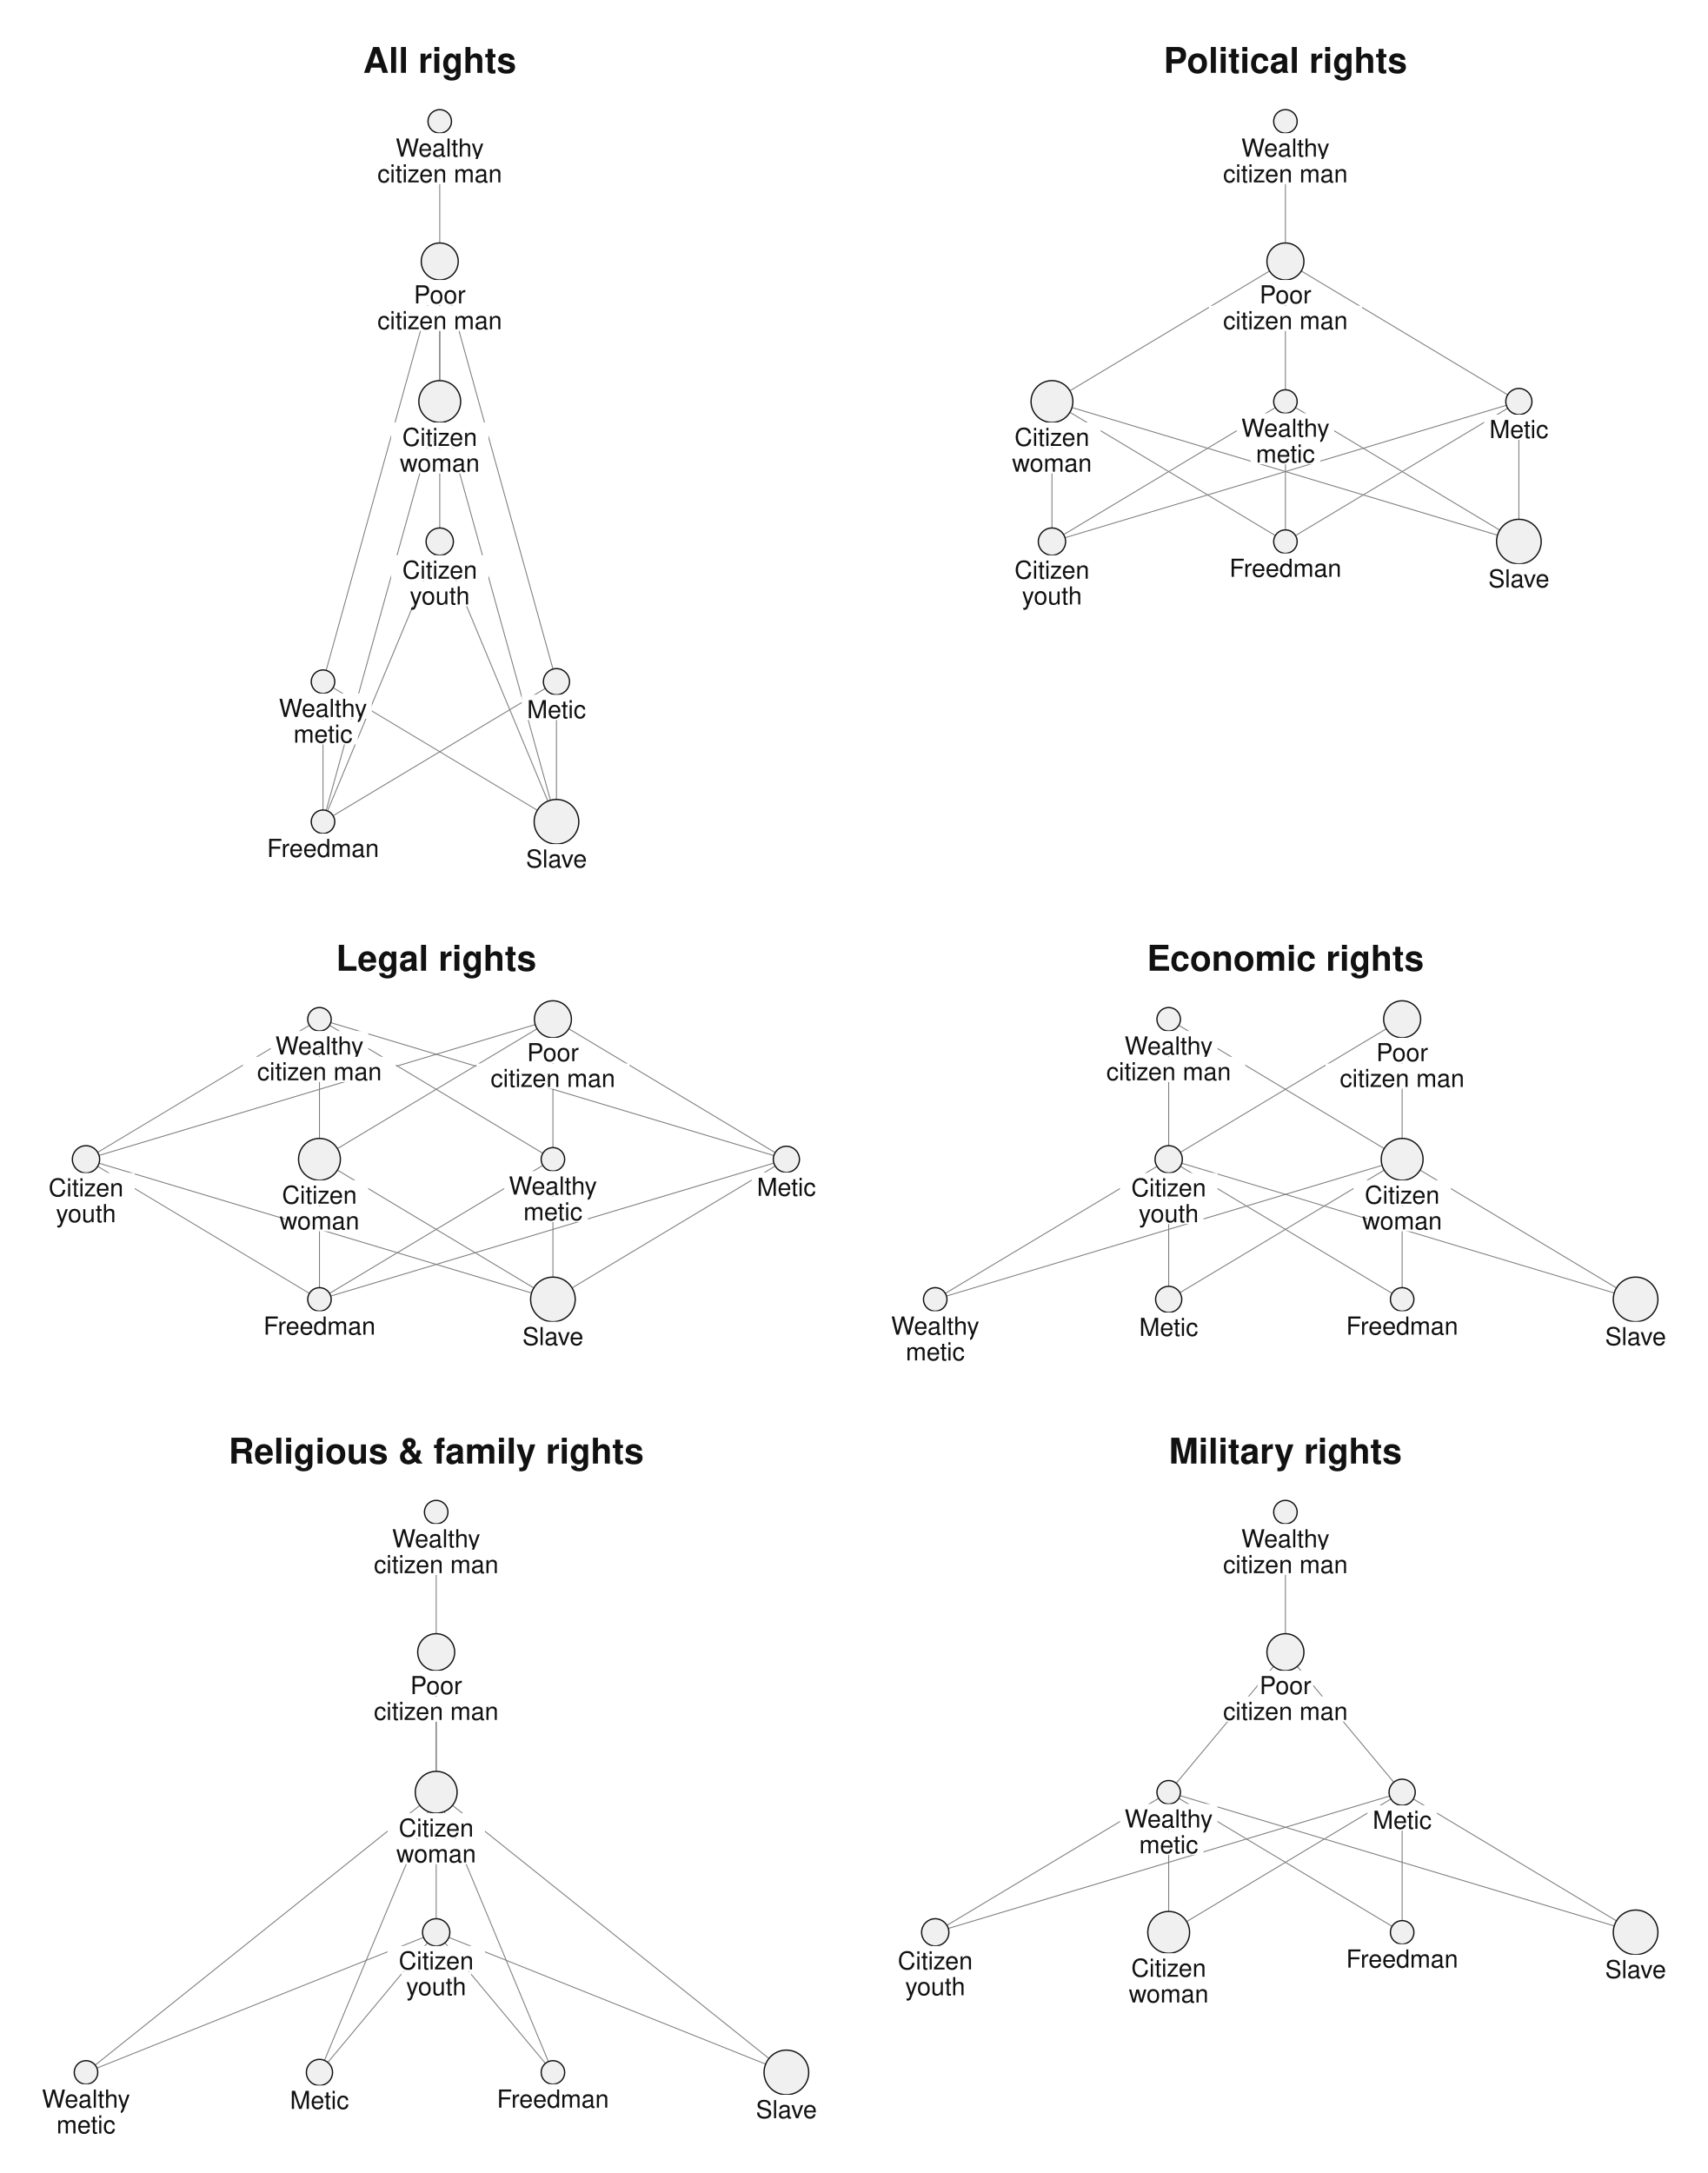
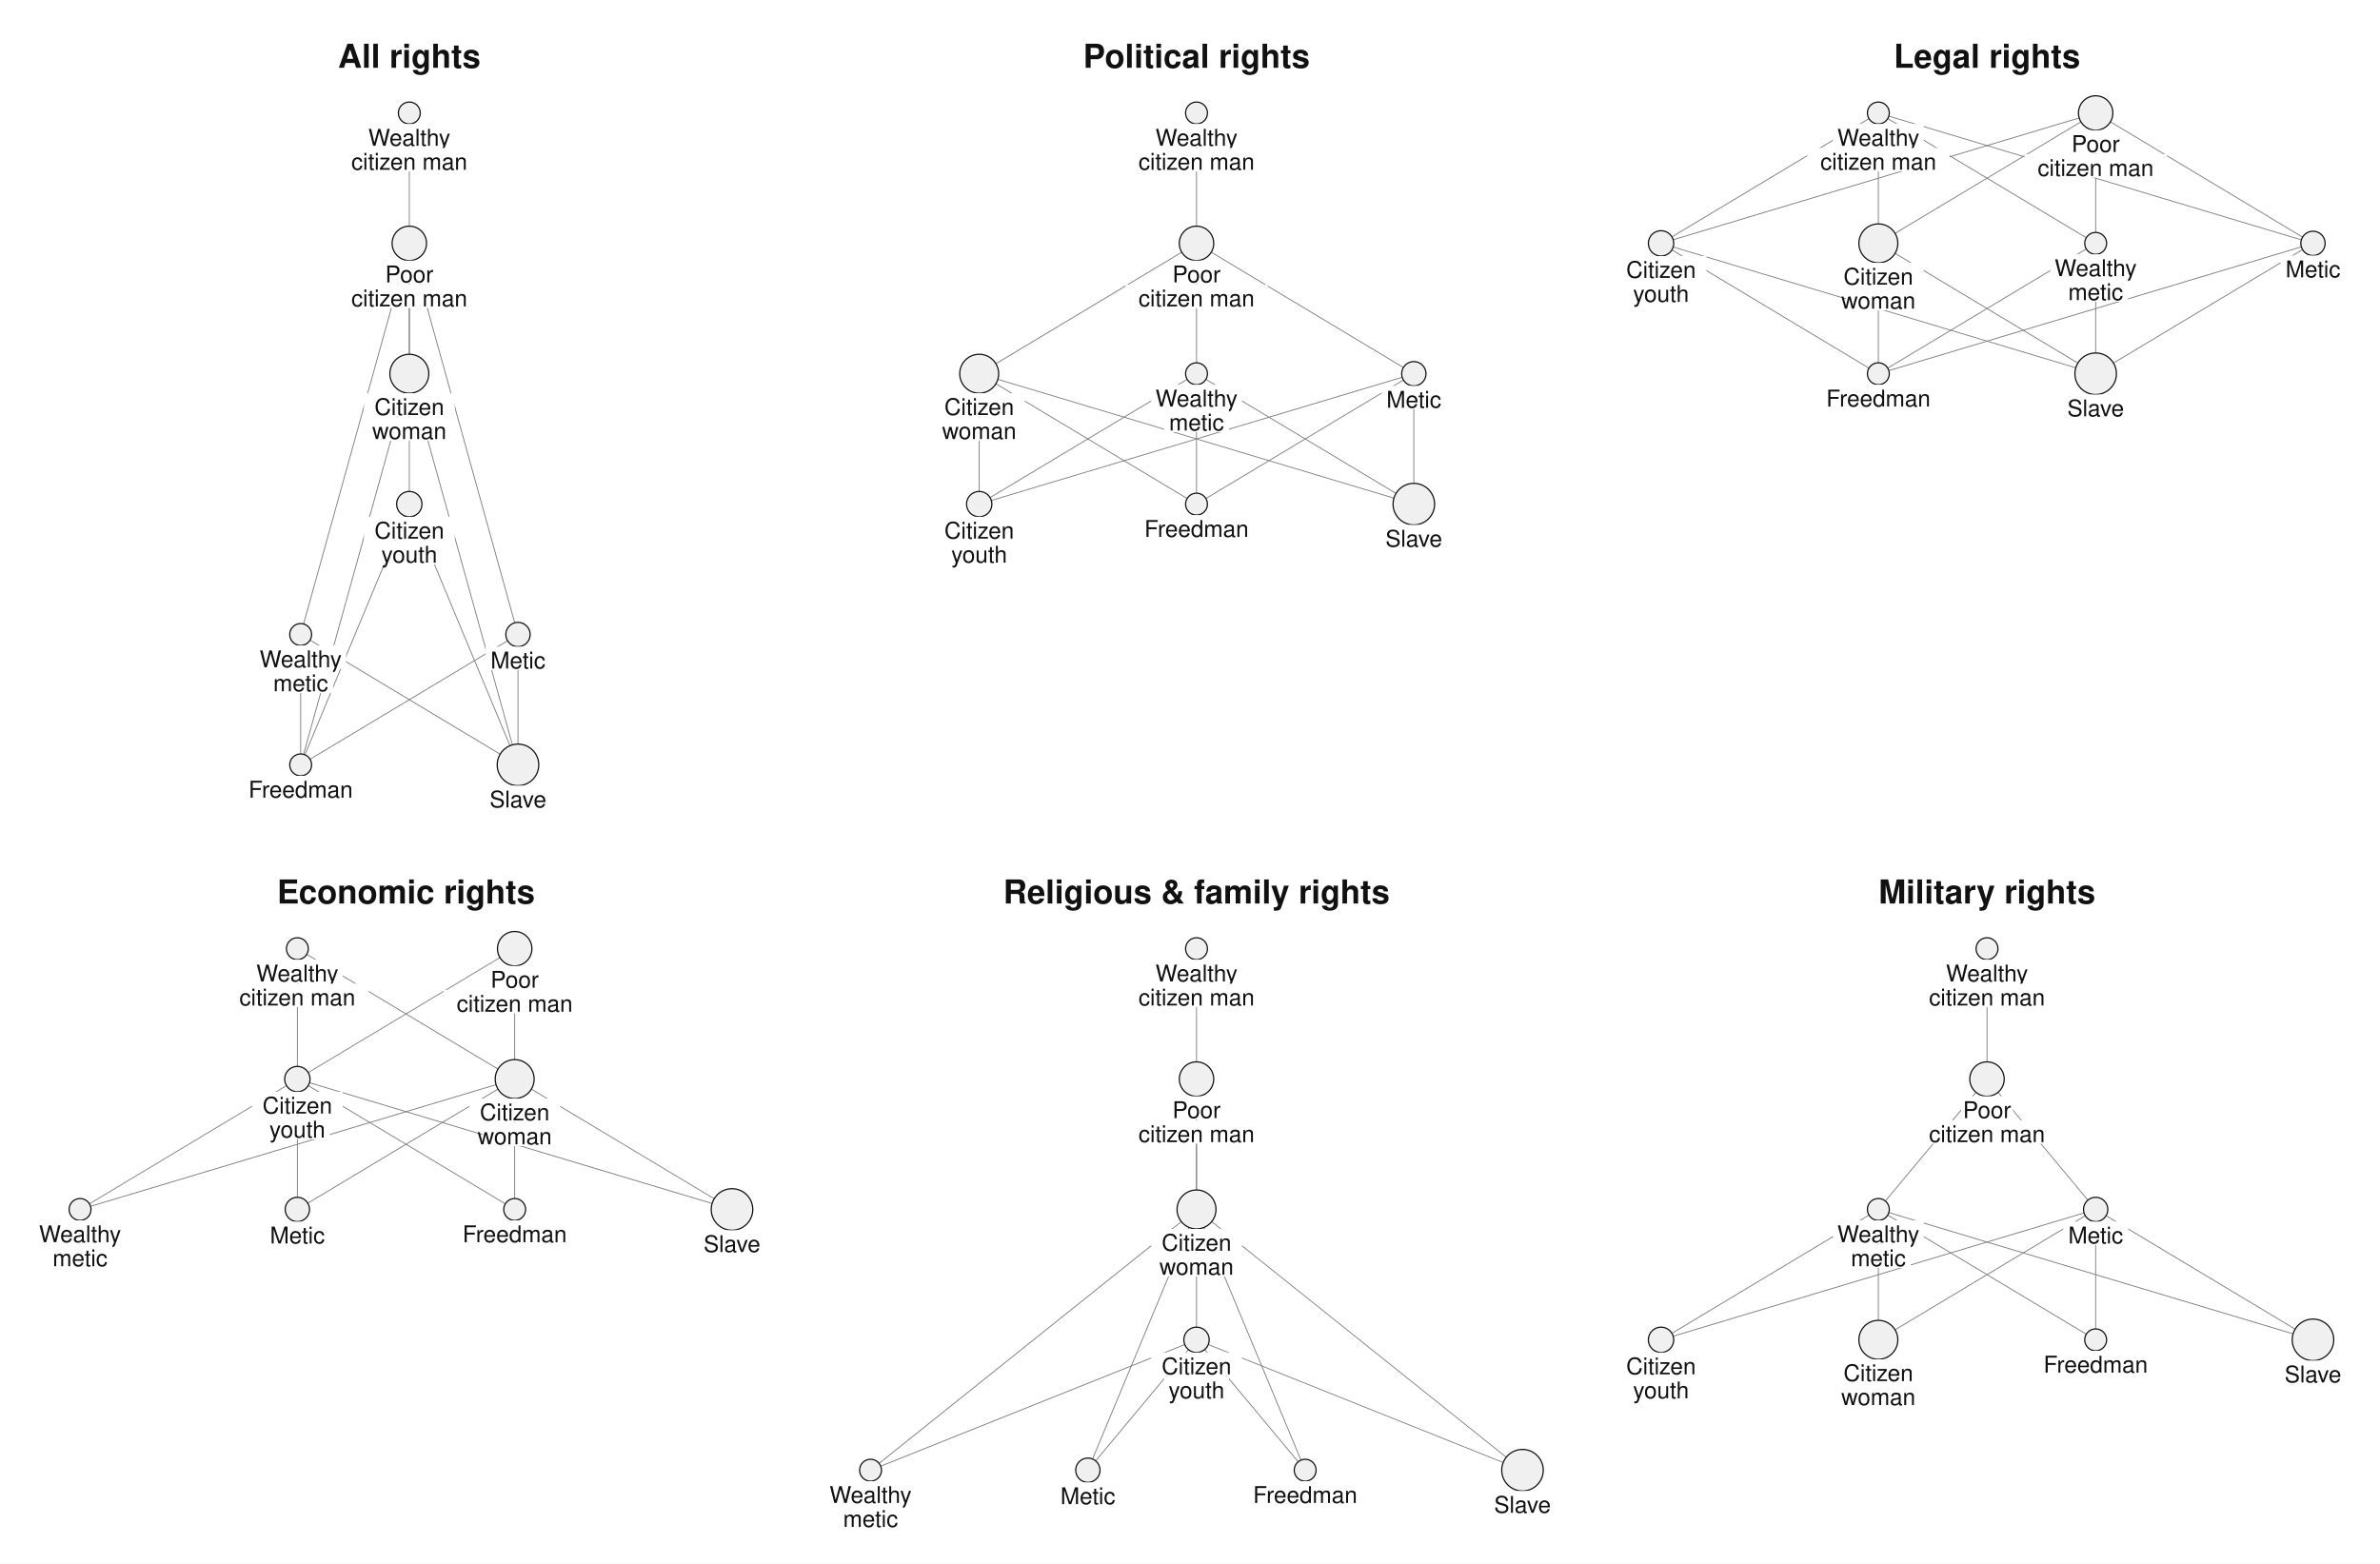
- <svg xmlns="http://www.w3.org/2000/svg" width="1829" height="2327" viewBox="0 0 1829 2327" font-family="Helvetica Neue, Helvetica, Arial, sans-serif" fill="#111111">
-   <rect x="0" y="0" width="1829" height="2327" fill="#fff" />
+ <svg xmlns="http://www.w3.org/2000/svg" width="2738" height="1799" viewBox="0 0 2738 1799" font-family="Helvetica Neue, Helvetica, Arial, sans-serif" fill="#111111">
+   <rect x="0" y="0" width="2738" height="1799" fill="#fff" />
  <g transform="translate(345.9 -10.0)">
    <text x="125.0" y="88" font-size="38.0" font-weight="700" text-anchor="middle">All rights</text>
    <line x1="125.0" y1="140.0" x2="125.0" y2="290.0" stroke="#7d7d7d" stroke-width="1" />
    <line x1="125.0" y1="290.0" x2="125.0" y2="590.0" stroke="#7d7d7d" stroke-width="1" />
    <line x1="125.0" y1="290.0" x2="125.0" y2="440.0" stroke="#7d7d7d" stroke-width="1" />
    <line x1="125.0" y1="290.0" x2="0.0" y2="740.0" stroke="#7d7d7d" stroke-width="1" />
    <line x1="125.0" y1="290.0" x2="250.0" y2="740.0" stroke="#7d7d7d" stroke-width="1" />
    <line x1="125.0" y1="590.0" x2="0.0" y2="890.0" stroke="#7d7d7d" stroke-width="1" />
    <line x1="125.0" y1="440.0" x2="0.0" y2="890.0" stroke="#7d7d7d" stroke-width="1" />
    <line x1="0.0" y1="740.0" x2="0.0" y2="890.0" stroke="#7d7d7d" stroke-width="1" />
    <line x1="250.0" y1="740.0" x2="0.0" y2="890.0" stroke="#7d7d7d" stroke-width="1" />
    <line x1="125.0" y1="590.0" x2="250.0" y2="890.0" stroke="#7d7d7d" stroke-width="1" />
    <line x1="125.0" y1="440.0" x2="250.0" y2="890.0" stroke="#7d7d7d" stroke-width="1" />
    <line x1="0.0" y1="740.0" x2="250.0" y2="890.0" stroke="#7d7d7d" stroke-width="1" />
    <line x1="250.0" y1="740.0" x2="250.0" y2="890.0" stroke="#7d7d7d" stroke-width="1" />
    <circle cx="125.0" cy="140.0" r="12.6" fill="#f0f0f0" stroke="#111111" stroke-width="1.4" />
    <rect x="72.9" y="152.6" width="104.3" height="27" fill="#fff" />
    <text x="125.0" y="177.7" font-size="26.6" text-anchor="middle">Wealthy</text>
    <rect x="43.1" y="180.2" width="163.9" height="27" fill="#fff" />
    <text x="125.0" y="205.3" font-size="26.6" text-anchor="middle">citizen man</text>
    <circle cx="125.0" cy="290.0" r="19.8" fill="#f0f0f0" stroke="#111111" stroke-width="1.4" />
    <rect x="95.2" y="309.8" width="59.6" height="27" fill="#fff" />
    <text x="125.0" y="334.9" font-size="26.6" text-anchor="middle">Poor</text>
    <rect x="43.1" y="337.4" width="163.9" height="27" fill="#fff" />
    <text x="125.0" y="362.5" font-size="26.6" text-anchor="middle">citizen man</text>
    <circle cx="125.0" cy="590.0" r="14.6" fill="#f0f0f0" stroke="#111111" stroke-width="1.4" />
    <rect x="72.9" y="604.6" width="104.3" height="27" fill="#fff" />
    <text x="125.0" y="629.7" font-size="26.6" text-anchor="middle">Citizen</text>
    <rect x="87.8" y="632.2" width="74.5" height="27" fill="#fff" />
    <text x="125.0" y="657.3" font-size="26.6" text-anchor="middle">youth</text>
    <circle cx="125.0" cy="440.0" r="22.4" fill="#f0f0f0" stroke="#111111" stroke-width="1.4" />
    <rect x="72.9" y="462.4" width="104.3" height="27" fill="#fff" />
    <text x="125.0" y="487.5" font-size="26.6" text-anchor="middle">Citizen</text>
    <rect x="87.8" y="490.0" width="74.5" height="27" fill="#fff" />
    <text x="125.0" y="515.1" font-size="26.6" text-anchor="middle">woman</text>
    <circle cx="0.0" cy="740.0" r="12.6" fill="#f0f0f0" stroke="#111111" stroke-width="1.4" />
    <rect x="-52.1" y="752.6" width="104.3" height="27" fill="#fff" />
    <text x="0.0" y="777.7" font-size="26.6" text-anchor="middle">Wealthy</text>
    <rect x="-37.2" y="780.2" width="74.5" height="27" fill="#fff" />
    <text x="0.0" y="805.3" font-size="26.6" text-anchor="middle">metic</text>
    <circle cx="250.0" cy="740.0" r="14.0" fill="#f0f0f0" stroke="#111111" stroke-width="1.4" />
    <rect x="212.8" y="754.0" width="74.5" height="27" fill="#fff" />
    <text x="250.0" y="779.1" font-size="26.6" text-anchor="middle">Metic</text>
    <circle cx="0.0" cy="890.0" r="12.6" fill="#f0f0f0" stroke="#111111" stroke-width="1.4" />
    <rect x="-59.6" y="902.6" width="119.2" height="27" fill="#fff" />
    <text x="0.0" y="927.7" font-size="26.6" text-anchor="middle">Freedman</text>
    <circle cx="250.0" cy="890.0" r="23.9" fill="#f0f0f0" stroke="#111111" stroke-width="1.4" />
    <rect x="212.8" y="913.9" width="74.5" height="27" fill="#fff" />
    <text x="250.0" y="939.0" font-size="26.6" text-anchor="middle">Slave</text>
  </g>
  <g transform="translate(1126.5 -10.0)">
    <text x="250.0" y="88" font-size="38.0" font-weight="700" text-anchor="middle">Political rights</text>
    <line x1="250.0" y1="140.0" x2="250.0" y2="290.0" stroke="#7d7d7d" stroke-width="1" />
    <line x1="0.0" y1="440.0" x2="0.0" y2="590.0" stroke="#7d7d7d" stroke-width="1" />
    <line x1="250.0" y1="440.0" x2="0.0" y2="590.0" stroke="#7d7d7d" stroke-width="1" />
    <line x1="500.0" y1="440.0" x2="0.0" y2="590.0" stroke="#7d7d7d" stroke-width="1" />
    <line x1="250.0" y1="290.0" x2="0.0" y2="440.0" stroke="#7d7d7d" stroke-width="1" />
    <line x1="250.0" y1="290.0" x2="250.0" y2="440.0" stroke="#7d7d7d" stroke-width="1" />
    <line x1="250.0" y1="290.0" x2="500.0" y2="440.0" stroke="#7d7d7d" stroke-width="1" />
    <line x1="0.0" y1="440.0" x2="250.0" y2="590.0" stroke="#7d7d7d" stroke-width="1" />
    <line x1="250.0" y1="440.0" x2="250.0" y2="590.0" stroke="#7d7d7d" stroke-width="1" />
    <line x1="500.0" y1="440.0" x2="250.0" y2="590.0" stroke="#7d7d7d" stroke-width="1" />
    <line x1="0.0" y1="440.0" x2="500.0" y2="590.0" stroke="#7d7d7d" stroke-width="1" />
    <line x1="250.0" y1="440.0" x2="500.0" y2="590.0" stroke="#7d7d7d" stroke-width="1" />
    <line x1="500.0" y1="440.0" x2="500.0" y2="590.0" stroke="#7d7d7d" stroke-width="1" />
    <circle cx="250.0" cy="140.0" r="12.6" fill="#f0f0f0" stroke="#111111" stroke-width="1.4" />
    <rect x="197.9" y="152.6" width="104.3" height="27" fill="#fff" />
    <text x="250.0" y="177.7" font-size="26.6" text-anchor="middle">Wealthy</text>
    <rect x="168.1" y="180.2" width="163.9" height="27" fill="#fff" />
    <text x="250.0" y="205.3" font-size="26.6" text-anchor="middle">citizen man</text>
    <circle cx="250.0" cy="290.0" r="19.8" fill="#f0f0f0" stroke="#111111" stroke-width="1.4" />
    <rect x="220.2" y="309.8" width="59.6" height="27" fill="#fff" />
    <text x="250.0" y="334.9" font-size="26.6" text-anchor="middle">Poor</text>
    <rect x="168.1" y="337.4" width="163.9" height="27" fill="#fff" />
    <text x="250.0" y="362.5" font-size="26.6" text-anchor="middle">citizen man</text>
    <circle cx="0.0" cy="590.0" r="14.6" fill="#f0f0f0" stroke="#111111" stroke-width="1.4" />
    <rect x="-52.1" y="604.6" width="104.3" height="27" fill="#fff" />
    <text x="0.0" y="629.7" font-size="26.6" text-anchor="middle">Citizen</text>
    <rect x="-37.2" y="632.2" width="74.5" height="27" fill="#fff" />
    <text x="0.0" y="657.3" font-size="26.6" text-anchor="middle">youth</text>
    <circle cx="0.0" cy="440.0" r="22.4" fill="#f0f0f0" stroke="#111111" stroke-width="1.4" />
    <rect x="-52.1" y="462.4" width="104.3" height="27" fill="#fff" />
    <text x="0.0" y="487.5" font-size="26.6" text-anchor="middle">Citizen</text>
    <rect x="-37.2" y="490.0" width="74.5" height="27" fill="#fff" />
    <text x="0.0" y="515.1" font-size="26.6" text-anchor="middle">woman</text>
    <circle cx="250.0" cy="440.0" r="12.6" fill="#f0f0f0" stroke="#111111" stroke-width="1.4" />
    <rect x="197.9" y="452.6" width="104.3" height="27" fill="#fff" />
    <text x="250.0" y="477.7" font-size="26.6" text-anchor="middle">Wealthy</text>
    <rect x="212.8" y="480.2" width="74.5" height="27" fill="#fff" />
    <text x="250.0" y="505.3" font-size="26.6" text-anchor="middle">metic</text>
    <circle cx="500.0" cy="440.0" r="14.0" fill="#f0f0f0" stroke="#111111" stroke-width="1.4" />
    <rect x="462.8" y="454.0" width="74.5" height="27" fill="#fff" />
    <text x="500.0" y="479.1" font-size="26.6" text-anchor="middle">Metic</text>
    <circle cx="250.0" cy="590.0" r="12.6" fill="#f0f0f0" stroke="#111111" stroke-width="1.4" />
    <rect x="190.4" y="602.6" width="119.2" height="27" fill="#fff" />
    <text x="250.0" y="627.7" font-size="26.6" text-anchor="middle">Freedman</text>
    <circle cx="500.0" cy="590.0" r="23.9" fill="#f0f0f0" stroke="#111111" stroke-width="1.4" />
    <rect x="462.8" y="613.9" width="74.5" height="27" fill="#fff" />
    <text x="500.0" y="639.0" font-size="26.6" text-anchor="middle">Slave</text>
  </g>
-   <g transform="translate(92.1 951.5)">
+   <g transform="translate(1910.9 -10.0)">
    <text x="375.0" y="88" font-size="38.0" font-weight="700" text-anchor="middle">Legal rights</text>
    <line x1="250.0" y1="140.0" x2="0.0" y2="290.0" stroke="#7d7d7d" stroke-width="1" />
    <line x1="500.0" y1="140.0" x2="0.0" y2="290.0" stroke="#7d7d7d" stroke-width="1" />
    <line x1="250.0" y1="140.0" x2="250.0" y2="290.0" stroke="#7d7d7d" stroke-width="1" />
    <line x1="500.0" y1="140.0" x2="250.0" y2="290.0" stroke="#7d7d7d" stroke-width="1" />
    <line x1="250.0" y1="140.0" x2="500.0" y2="290.0" stroke="#7d7d7d" stroke-width="1" />
    <line x1="500.0" y1="140.0" x2="500.0" y2="290.0" stroke="#7d7d7d" stroke-width="1" />
    <line x1="250.0" y1="140.0" x2="750.0" y2="290.0" stroke="#7d7d7d" stroke-width="1" />
    <line x1="500.0" y1="140.0" x2="750.0" y2="290.0" stroke="#7d7d7d" stroke-width="1" />
    <line x1="0.0" y1="290.0" x2="250.0" y2="440.0" stroke="#7d7d7d" stroke-width="1" />
    <line x1="250.0" y1="290.0" x2="250.0" y2="440.0" stroke="#7d7d7d" stroke-width="1" />
    <line x1="500.0" y1="290.0" x2="250.0" y2="440.0" stroke="#7d7d7d" stroke-width="1" />
    <line x1="750.0" y1="290.0" x2="250.0" y2="440.0" stroke="#7d7d7d" stroke-width="1" />
    <line x1="0.0" y1="290.0" x2="500.0" y2="440.0" stroke="#7d7d7d" stroke-width="1" />
    <line x1="250.0" y1="290.0" x2="500.0" y2="440.0" stroke="#7d7d7d" stroke-width="1" />
    <line x1="500.0" y1="290.0" x2="500.0" y2="440.0" stroke="#7d7d7d" stroke-width="1" />
    <line x1="750.0" y1="290.0" x2="500.0" y2="440.0" stroke="#7d7d7d" stroke-width="1" />
    <circle cx="250.0" cy="140.0" r="12.6" fill="#f0f0f0" stroke="#111111" stroke-width="1.4" />
    <rect x="197.9" y="152.6" width="104.3" height="27" fill="#fff" />
    <text x="250.0" y="177.7" font-size="26.6" text-anchor="middle">Wealthy</text>
    <rect x="168.1" y="180.2" width="163.9" height="27" fill="#fff" />
    <text x="250.0" y="205.3" font-size="26.6" text-anchor="middle">citizen man</text>
    <circle cx="500.0" cy="140.0" r="19.8" fill="#f0f0f0" stroke="#111111" stroke-width="1.4" />
    <rect x="470.2" y="159.8" width="59.6" height="27" fill="#fff" />
    <text x="500.0" y="184.9" font-size="26.6" text-anchor="middle">Poor</text>
    <rect x="418.1" y="187.4" width="163.9" height="27" fill="#fff" />
    <text x="500.0" y="212.5" font-size="26.6" text-anchor="middle">citizen man</text>
    <circle cx="0.0" cy="290.0" r="14.6" fill="#f0f0f0" stroke="#111111" stroke-width="1.4" />
    <rect x="-52.1" y="304.6" width="104.3" height="27" fill="#fff" />
    <text x="0.0" y="329.7" font-size="26.6" text-anchor="middle">Citizen</text>
    <rect x="-37.2" y="332.2" width="74.5" height="27" fill="#fff" />
    <text x="0.0" y="357.3" font-size="26.6" text-anchor="middle">youth</text>
    <circle cx="250.0" cy="290.0" r="22.4" fill="#f0f0f0" stroke="#111111" stroke-width="1.4" />
    <rect x="197.9" y="312.4" width="104.3" height="27" fill="#fff" />
    <text x="250.0" y="337.5" font-size="26.6" text-anchor="middle">Citizen</text>
    <rect x="212.8" y="340.0" width="74.5" height="27" fill="#fff" />
    <text x="250.0" y="365.1" font-size="26.6" text-anchor="middle">woman</text>
    <circle cx="500.0" cy="290.0" r="12.6" fill="#f0f0f0" stroke="#111111" stroke-width="1.4" />
    <rect x="447.9" y="302.6" width="104.3" height="27" fill="#fff" />
    <text x="500.0" y="327.7" font-size="26.6" text-anchor="middle">Wealthy</text>
    <rect x="462.8" y="330.2" width="74.5" height="27" fill="#fff" />
    <text x="500.0" y="355.3" font-size="26.6" text-anchor="middle">metic</text>
    <circle cx="750.0" cy="290.0" r="14.0" fill="#f0f0f0" stroke="#111111" stroke-width="1.4" />
    <rect x="712.8" y="304.0" width="74.5" height="27" fill="#fff" />
    <text x="750.0" y="329.1" font-size="26.6" text-anchor="middle">Metic</text>
    <circle cx="250.0" cy="440.0" r="12.6" fill="#f0f0f0" stroke="#111111" stroke-width="1.4" />
    <rect x="190.4" y="452.6" width="119.2" height="27" fill="#fff" />
    <text x="250.0" y="477.7" font-size="26.6" text-anchor="middle">Freedman</text>
    <circle cx="500.0" cy="440.0" r="23.9" fill="#f0f0f0" stroke="#111111" stroke-width="1.4" />
    <rect x="462.8" y="463.9" width="74.5" height="27" fill="#fff" />
    <text x="500.0" y="489.0" font-size="26.6" text-anchor="middle">Slave</text>
  </g>
-   <g transform="translate(1001.5 951.5)">
+   <g transform="translate(92.1 951.5)">
    <text x="375.0" y="88" font-size="38.0" font-weight="700" text-anchor="middle">Economic rights</text>
    <line x1="250.0" y1="140.0" x2="250.0" y2="290.0" stroke="#7d7d7d" stroke-width="1" />
    <line x1="500.0" y1="140.0" x2="250.0" y2="290.0" stroke="#7d7d7d" stroke-width="1" />
    <line x1="250.0" y1="140.0" x2="500.0" y2="290.0" stroke="#7d7d7d" stroke-width="1" />
    <line x1="500.0" y1="140.0" x2="500.0" y2="290.0" stroke="#7d7d7d" stroke-width="1" />
    <line x1="250.0" y1="290.0" x2="0.0" y2="440.0" stroke="#7d7d7d" stroke-width="1" />
    <line x1="500.0" y1="290.0" x2="0.0" y2="440.0" stroke="#7d7d7d" stroke-width="1" />
    <line x1="250.0" y1="290.0" x2="250.0" y2="440.0" stroke="#7d7d7d" stroke-width="1" />
    <line x1="500.0" y1="290.0" x2="250.0" y2="440.0" stroke="#7d7d7d" stroke-width="1" />
    <line x1="250.0" y1="290.0" x2="500.0" y2="440.0" stroke="#7d7d7d" stroke-width="1" />
    <line x1="500.0" y1="290.0" x2="500.0" y2="440.0" stroke="#7d7d7d" stroke-width="1" />
    <line x1="250.0" y1="290.0" x2="750.0" y2="440.0" stroke="#7d7d7d" stroke-width="1" />
    <line x1="500.0" y1="290.0" x2="750.0" y2="440.0" stroke="#7d7d7d" stroke-width="1" />
    <circle cx="250.0" cy="140.0" r="12.6" fill="#f0f0f0" stroke="#111111" stroke-width="1.4" />
    <rect x="197.9" y="152.6" width="104.3" height="27" fill="#fff" />
    <text x="250.0" y="177.7" font-size="26.6" text-anchor="middle">Wealthy</text>
    <rect x="168.1" y="180.2" width="163.9" height="27" fill="#fff" />
    <text x="250.0" y="205.3" font-size="26.6" text-anchor="middle">citizen man</text>
    <circle cx="500.0" cy="140.0" r="19.8" fill="#f0f0f0" stroke="#111111" stroke-width="1.4" />
    <rect x="470.2" y="159.8" width="59.6" height="27" fill="#fff" />
    <text x="500.0" y="184.9" font-size="26.6" text-anchor="middle">Poor</text>
    <rect x="418.1" y="187.4" width="163.9" height="27" fill="#fff" />
    <text x="500.0" y="212.5" font-size="26.6" text-anchor="middle">citizen man</text>
    <circle cx="250.0" cy="290.0" r="14.6" fill="#f0f0f0" stroke="#111111" stroke-width="1.4" />
    <rect x="197.9" y="304.6" width="104.3" height="27" fill="#fff" />
    <text x="250.0" y="329.7" font-size="26.6" text-anchor="middle">Citizen</text>
    <rect x="212.8" y="332.2" width="74.5" height="27" fill="#fff" />
    <text x="250.0" y="357.3" font-size="26.6" text-anchor="middle">youth</text>
    <circle cx="500.0" cy="290.0" r="22.4" fill="#f0f0f0" stroke="#111111" stroke-width="1.4" />
    <rect x="447.9" y="312.4" width="104.3" height="27" fill="#fff" />
    <text x="500.0" y="337.5" font-size="26.6" text-anchor="middle">Citizen</text>
    <rect x="462.8" y="340.0" width="74.5" height="27" fill="#fff" />
    <text x="500.0" y="365.1" font-size="26.6" text-anchor="middle">woman</text>
    <circle cx="0.0" cy="440.0" r="12.6" fill="#f0f0f0" stroke="#111111" stroke-width="1.4" />
    <rect x="-52.1" y="452.6" width="104.3" height="27" fill="#fff" />
    <text x="0.0" y="477.7" font-size="26.6" text-anchor="middle">Wealthy</text>
    <rect x="-37.2" y="480.2" width="74.5" height="27" fill="#fff" />
    <text x="0.0" y="505.3" font-size="26.6" text-anchor="middle">metic</text>
    <circle cx="250.0" cy="440.0" r="14.0" fill="#f0f0f0" stroke="#111111" stroke-width="1.4" />
    <rect x="212.8" y="454.0" width="74.5" height="27" fill="#fff" />
    <text x="250.0" y="479.1" font-size="26.6" text-anchor="middle">Metic</text>
    <circle cx="500.0" cy="440.0" r="12.6" fill="#f0f0f0" stroke="#111111" stroke-width="1.4" />
    <rect x="440.4" y="452.6" width="119.2" height="27" fill="#fff" />
    <text x="500.0" y="477.7" font-size="26.6" text-anchor="middle">Freedman</text>
    <circle cx="750.0" cy="440.0" r="23.9" fill="#f0f0f0" stroke="#111111" stroke-width="1.4" />
    <rect x="712.8" y="463.9" width="74.5" height="27" fill="#fff" />
    <text x="750.0" y="489.0" font-size="26.6" text-anchor="middle">Slave</text>
  </g>
-   <g transform="translate(92.1 1479.3)">
+   <g transform="translate(1001.5 951.5)">
    <text x="375.0" y="88" font-size="38.0" font-weight="700" text-anchor="middle">Religious &amp; family rights</text>
    <line x1="375.0" y1="140.0" x2="375.0" y2="290.0" stroke="#7d7d7d" stroke-width="1" />
    <line x1="375.0" y1="290.0" x2="375.0" y2="590.0" stroke="#7d7d7d" stroke-width="1" />
    <line x1="375.0" y1="290.0" x2="375.0" y2="440.0" stroke="#7d7d7d" stroke-width="1" />
    <line x1="375.0" y1="590.0" x2="0.0" y2="740.0" stroke="#7d7d7d" stroke-width="1" />
    <line x1="375.0" y1="440.0" x2="0.0" y2="740.0" stroke="#7d7d7d" stroke-width="1" />
    <line x1="375.0" y1="590.0" x2="250.0" y2="740.0" stroke="#7d7d7d" stroke-width="1" />
    <line x1="375.0" y1="440.0" x2="250.0" y2="740.0" stroke="#7d7d7d" stroke-width="1" />
    <line x1="375.0" y1="590.0" x2="500.0" y2="740.0" stroke="#7d7d7d" stroke-width="1" />
    <line x1="375.0" y1="440.0" x2="500.0" y2="740.0" stroke="#7d7d7d" stroke-width="1" />
    <line x1="375.0" y1="590.0" x2="750.0" y2="740.0" stroke="#7d7d7d" stroke-width="1" />
    <line x1="375.0" y1="440.0" x2="750.0" y2="740.0" stroke="#7d7d7d" stroke-width="1" />
    <circle cx="375.0" cy="140.0" r="12.6" fill="#f0f0f0" stroke="#111111" stroke-width="1.4" />
    <rect x="322.9" y="152.6" width="104.3" height="27" fill="#fff" />
    <text x="375.0" y="177.7" font-size="26.6" text-anchor="middle">Wealthy</text>
    <rect x="293.1" y="180.2" width="163.9" height="27" fill="#fff" />
    <text x="375.0" y="205.3" font-size="26.6" text-anchor="middle">citizen man</text>
    <circle cx="375.0" cy="290.0" r="19.8" fill="#f0f0f0" stroke="#111111" stroke-width="1.4" />
    <rect x="345.2" y="309.8" width="59.6" height="27" fill="#fff" />
    <text x="375.0" y="334.9" font-size="26.6" text-anchor="middle">Poor</text>
    <rect x="293.1" y="337.4" width="163.9" height="27" fill="#fff" />
    <text x="375.0" y="362.5" font-size="26.6" text-anchor="middle">citizen man</text>
    <circle cx="375.0" cy="590.0" r="14.6" fill="#f0f0f0" stroke="#111111" stroke-width="1.4" />
    <rect x="322.9" y="604.6" width="104.3" height="27" fill="#fff" />
    <text x="375.0" y="629.7" font-size="26.6" text-anchor="middle">Citizen</text>
    <rect x="337.8" y="632.2" width="74.5" height="27" fill="#fff" />
    <text x="375.0" y="657.3" font-size="26.6" text-anchor="middle">youth</text>
    <circle cx="375.0" cy="440.0" r="22.4" fill="#f0f0f0" stroke="#111111" stroke-width="1.4" />
    <rect x="322.9" y="462.4" width="104.3" height="27" fill="#fff" />
    <text x="375.0" y="487.5" font-size="26.6" text-anchor="middle">Citizen</text>
    <rect x="337.8" y="490.0" width="74.5" height="27" fill="#fff" />
    <text x="375.0" y="515.1" font-size="26.6" text-anchor="middle">woman</text>
    <circle cx="0.0" cy="740.0" r="12.6" fill="#f0f0f0" stroke="#111111" stroke-width="1.4" />
    <rect x="-52.1" y="752.6" width="104.3" height="27" fill="#fff" />
    <text x="0.0" y="777.7" font-size="26.6" text-anchor="middle">Wealthy</text>
    <rect x="-37.2" y="780.2" width="74.5" height="27" fill="#fff" />
    <text x="0.0" y="805.3" font-size="26.6" text-anchor="middle">metic</text>
    <circle cx="250.0" cy="740.0" r="14.0" fill="#f0f0f0" stroke="#111111" stroke-width="1.4" />
    <rect x="212.8" y="754.0" width="74.5" height="27" fill="#fff" />
    <text x="250.0" y="779.1" font-size="26.6" text-anchor="middle">Metic</text>
    <circle cx="500.0" cy="740.0" r="12.6" fill="#f0f0f0" stroke="#111111" stroke-width="1.4" />
    <rect x="440.4" y="752.6" width="119.2" height="27" fill="#fff" />
    <text x="500.0" y="777.7" font-size="26.6" text-anchor="middle">Freedman</text>
    <circle cx="750.0" cy="740.0" r="23.9" fill="#f0f0f0" stroke="#111111" stroke-width="1.4" />
    <rect x="712.8" y="763.9" width="74.5" height="27" fill="#fff" />
    <text x="750.0" y="789.0" font-size="26.6" text-anchor="middle">Slave</text>
  </g>
-   <g transform="translate(1001.5 1479.3)">
+   <g transform="translate(1910.9 951.5)">
    <text x="375.0" y="88" font-size="38.0" font-weight="700" text-anchor="middle">Military rights</text>
    <line x1="375.0" y1="140.0" x2="375.0" y2="290.0" stroke="#7d7d7d" stroke-width="1" />
    <line x1="250.0" y1="440.0" x2="0.0" y2="590.0" stroke="#7d7d7d" stroke-width="1" />
    <line x1="500.0" y1="440.0" x2="0.0" y2="590.0" stroke="#7d7d7d" stroke-width="1" />
    <line x1="250.0" y1="440.0" x2="250.0" y2="590.0" stroke="#7d7d7d" stroke-width="1" />
    <line x1="500.0" y1="440.0" x2="250.0" y2="590.0" stroke="#7d7d7d" stroke-width="1" />
    <line x1="375.0" y1="290.0" x2="250.0" y2="440.0" stroke="#7d7d7d" stroke-width="1" />
    <line x1="375.0" y1="290.0" x2="500.0" y2="440.0" stroke="#7d7d7d" stroke-width="1" />
    <line x1="250.0" y1="440.0" x2="500.0" y2="590.0" stroke="#7d7d7d" stroke-width="1" />
    <line x1="500.0" y1="440.0" x2="500.0" y2="590.0" stroke="#7d7d7d" stroke-width="1" />
    <line x1="250.0" y1="440.0" x2="750.0" y2="590.0" stroke="#7d7d7d" stroke-width="1" />
    <line x1="500.0" y1="440.0" x2="750.0" y2="590.0" stroke="#7d7d7d" stroke-width="1" />
    <circle cx="375.0" cy="140.0" r="12.6" fill="#f0f0f0" stroke="#111111" stroke-width="1.4" />
    <rect x="322.9" y="152.6" width="104.3" height="27" fill="#fff" />
    <text x="375.0" y="177.7" font-size="26.6" text-anchor="middle">Wealthy</text>
    <rect x="293.1" y="180.2" width="163.9" height="27" fill="#fff" />
    <text x="375.0" y="205.3" font-size="26.6" text-anchor="middle">citizen man</text>
    <circle cx="375.0" cy="290.0" r="19.8" fill="#f0f0f0" stroke="#111111" stroke-width="1.4" />
    <rect x="345.2" y="309.8" width="59.6" height="27" fill="#fff" />
    <text x="375.0" y="334.9" font-size="26.6" text-anchor="middle">Poor</text>
    <rect x="293.1" y="337.4" width="163.9" height="27" fill="#fff" />
    <text x="375.0" y="362.5" font-size="26.6" text-anchor="middle">citizen man</text>
    <circle cx="0.0" cy="590.0" r="14.6" fill="#f0f0f0" stroke="#111111" stroke-width="1.4" />
    <rect x="-52.1" y="604.6" width="104.3" height="27" fill="#fff" />
    <text x="0.0" y="629.7" font-size="26.6" text-anchor="middle">Citizen</text>
    <rect x="-37.2" y="632.2" width="74.5" height="27" fill="#fff" />
    <text x="0.0" y="657.3" font-size="26.6" text-anchor="middle">youth</text>
    <circle cx="250.0" cy="590.0" r="22.4" fill="#f0f0f0" stroke="#111111" stroke-width="1.4" />
    <rect x="197.9" y="612.4" width="104.3" height="27" fill="#fff" />
    <text x="250.0" y="637.5" font-size="26.6" text-anchor="middle">Citizen</text>
    <rect x="212.8" y="640.0" width="74.5" height="27" fill="#fff" />
    <text x="250.0" y="665.1" font-size="26.6" text-anchor="middle">woman</text>
    <circle cx="250.0" cy="440.0" r="12.6" fill="#f0f0f0" stroke="#111111" stroke-width="1.4" />
    <rect x="197.9" y="452.6" width="104.3" height="27" fill="#fff" />
    <text x="250.0" y="477.7" font-size="26.6" text-anchor="middle">Wealthy</text>
    <rect x="212.8" y="480.2" width="74.5" height="27" fill="#fff" />
    <text x="250.0" y="505.3" font-size="26.6" text-anchor="middle">metic</text>
    <circle cx="500.0" cy="440.0" r="14.0" fill="#f0f0f0" stroke="#111111" stroke-width="1.4" />
    <rect x="462.8" y="454.0" width="74.5" height="27" fill="#fff" />
    <text x="500.0" y="479.1" font-size="26.6" text-anchor="middle">Metic</text>
    <circle cx="500.0" cy="590.0" r="12.6" fill="#f0f0f0" stroke="#111111" stroke-width="1.4" />
    <rect x="440.4" y="602.6" width="119.2" height="27" fill="#fff" />
    <text x="500.0" y="627.7" font-size="26.6" text-anchor="middle">Freedman</text>
    <circle cx="750.0" cy="590.0" r="23.9" fill="#f0f0f0" stroke="#111111" stroke-width="1.4" />
    <rect x="712.8" y="613.9" width="74.5" height="27" fill="#fff" />
    <text x="750.0" y="639.0" font-size="26.6" text-anchor="middle">Slave</text>
  </g>
</svg>
